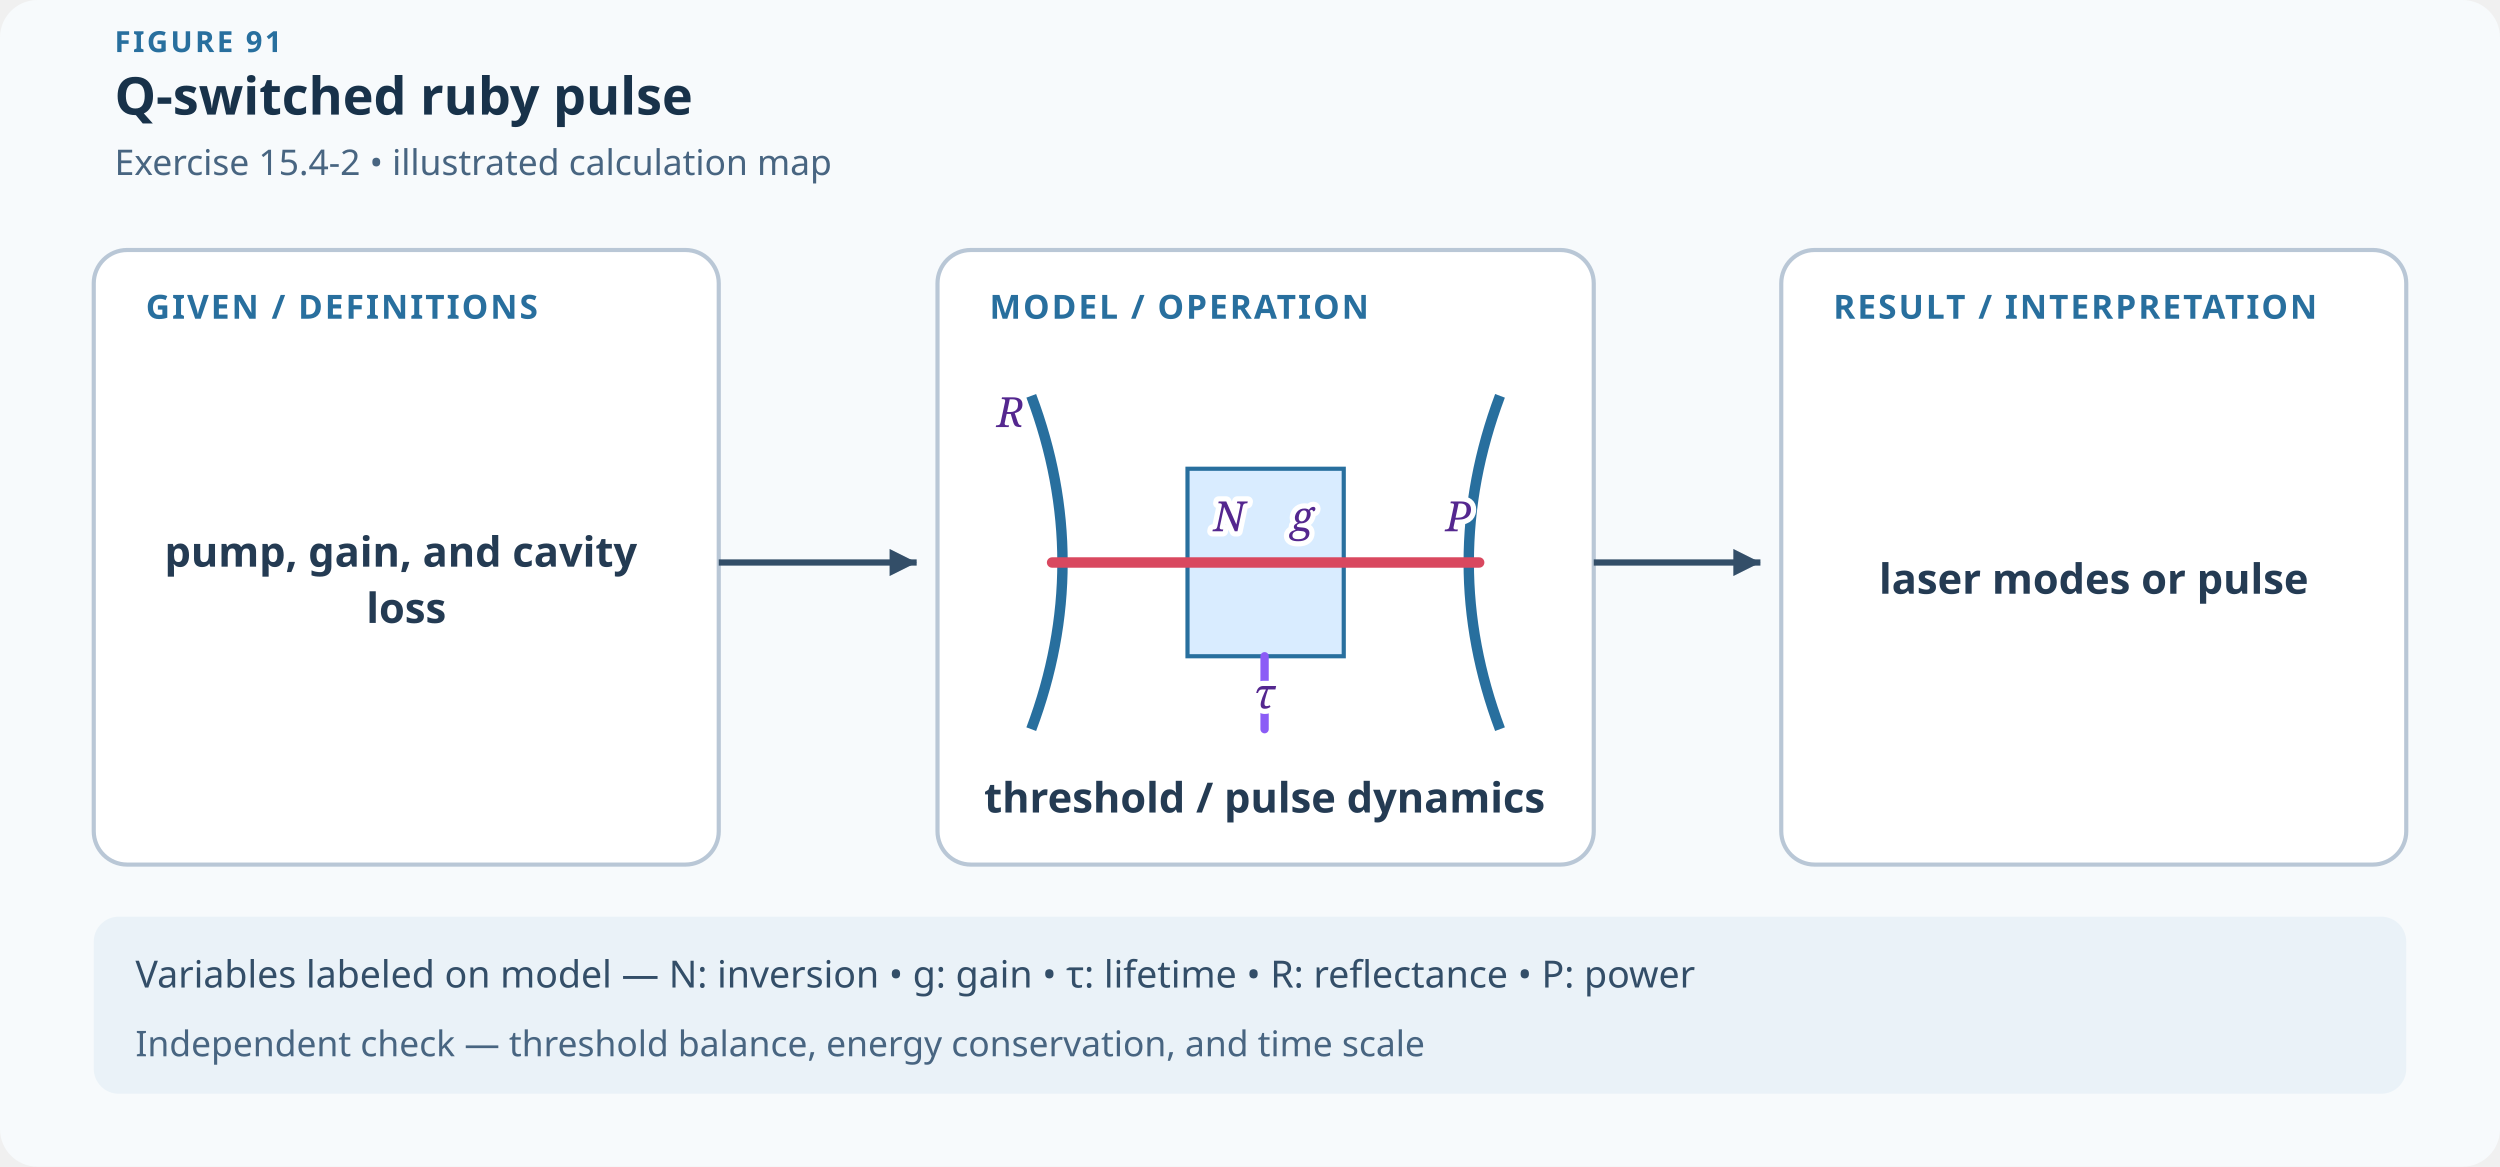
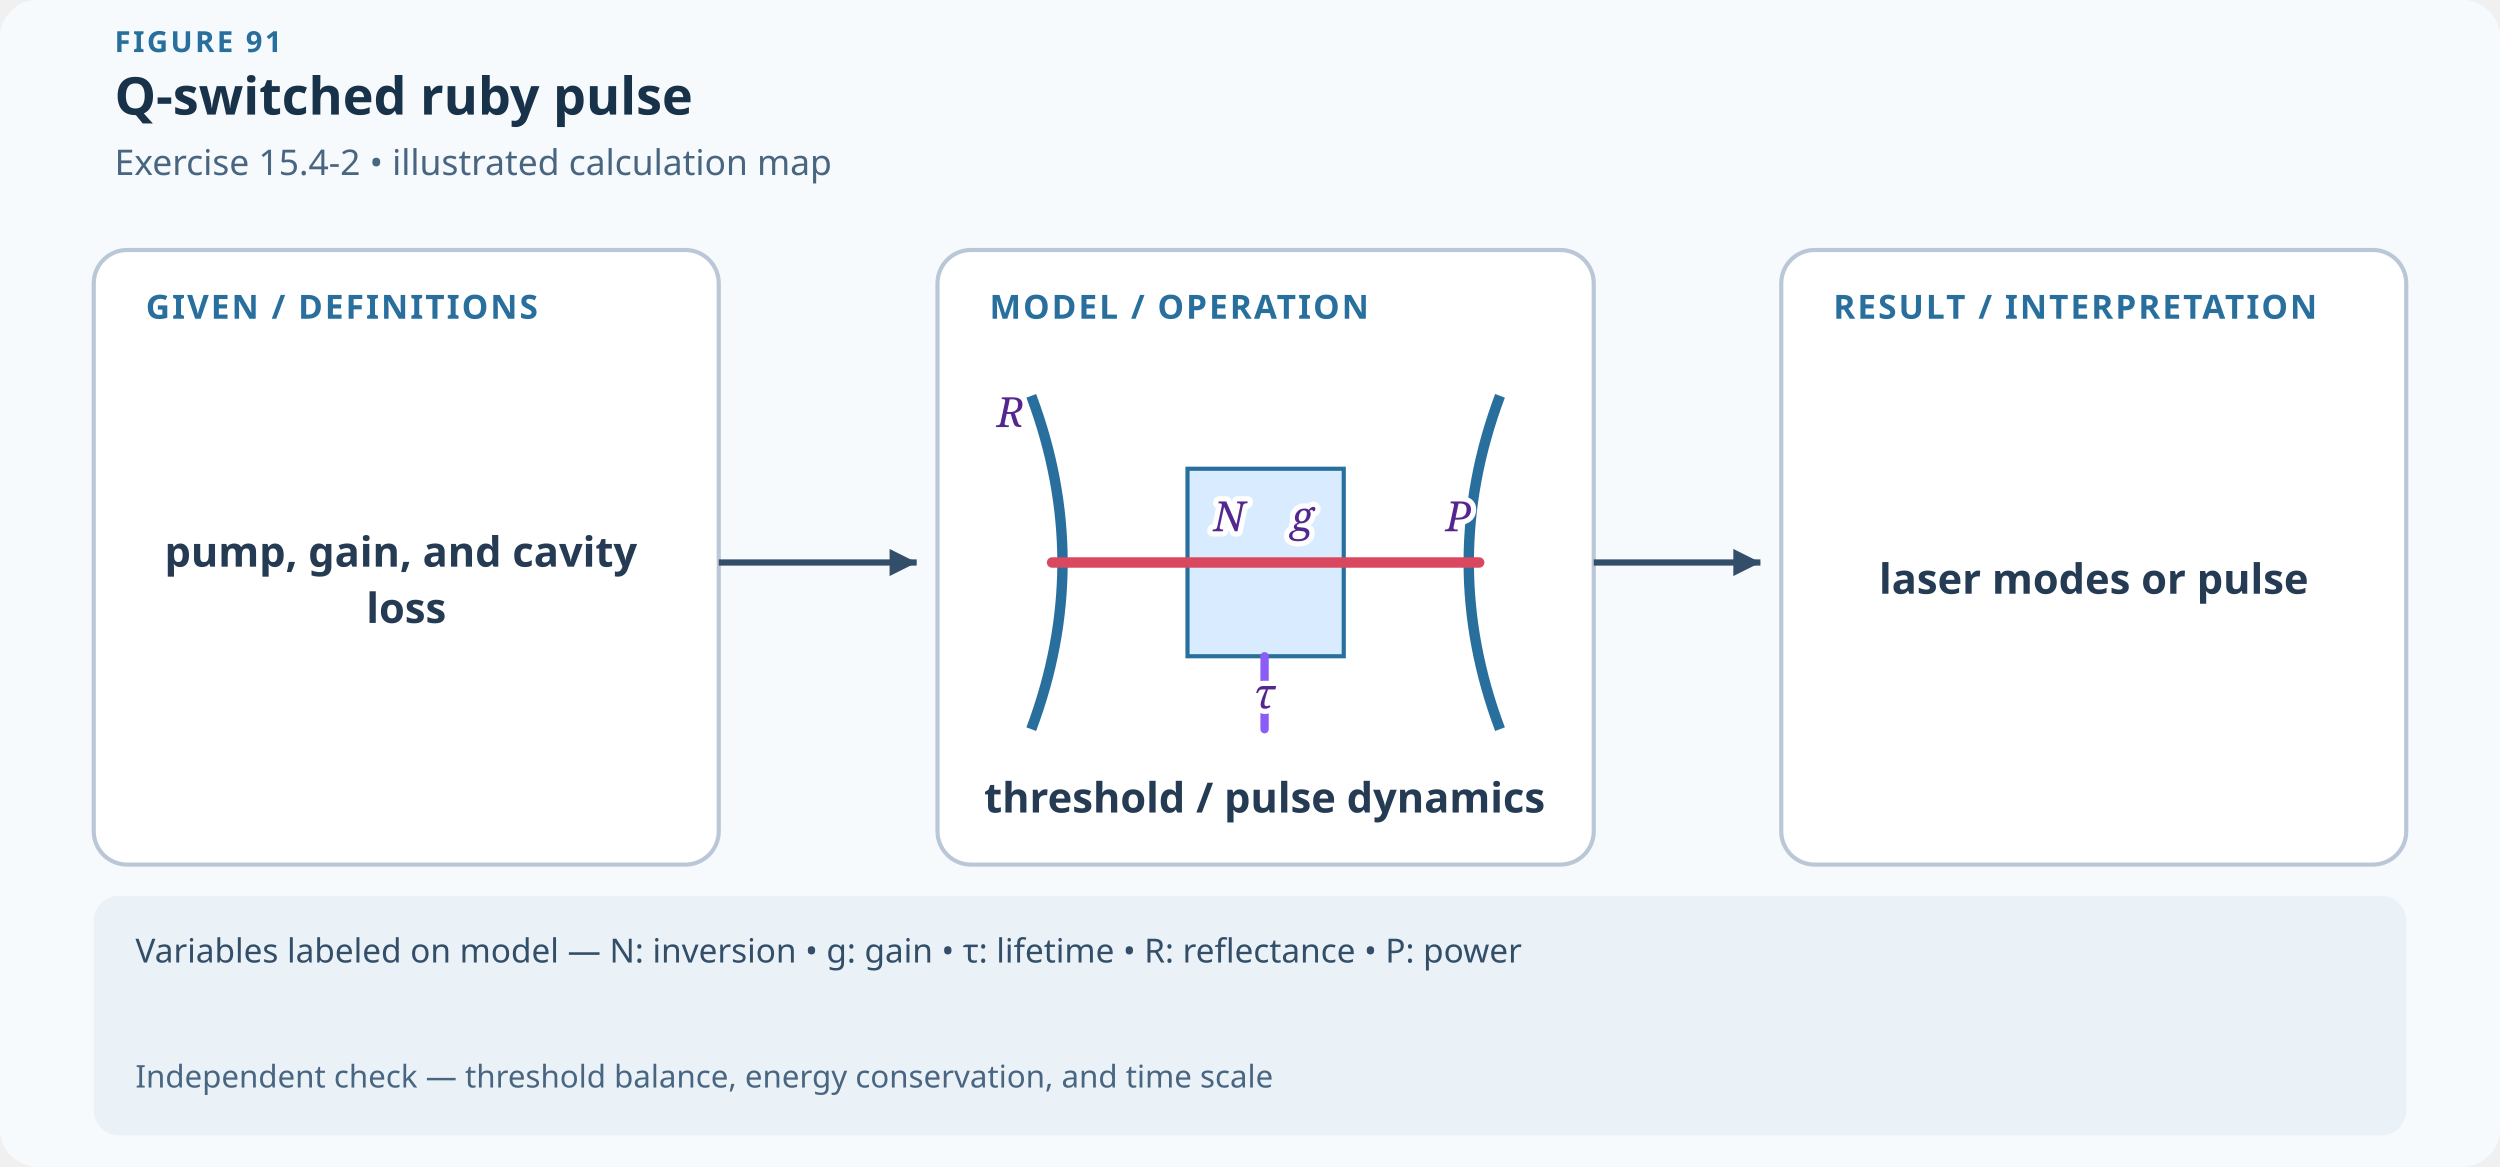
<svg xmlns="http://www.w3.org/2000/svg" width="1200" height="560" viewBox="0 0 1200 560" role="img" aria-labelledby="title desc" data-category="laser" data-figure="91">
  <defs>
    <style>
-       .bg{fill:#f7fafc}.card{fill:#fff;stroke:#b9c7d6;stroke-width:2}.band{fill:#eaf2f8}.figureid{font:700 14px sans-serif;fill:#286f9e;letter-spacing:1.2px}.head{font:700 25px sans-serif;fill:#18324a}.sub{font:17px sans-serif;fill:#486581}.tag{font:700 16px sans-serif;fill:#286f9e;letter-spacing:1px}.label{font:700 20px sans-serif;fill:#243b53;text-anchor:middle}.legend{font:18px sans-serif;fill:#334e68}.check{font:17px sans-serif;fill:#486581}.accent{fill:none;stroke:#d9485f;stroke-width:5;stroke-linecap:round;stroke-linejoin:round}.accent2{fill:none;stroke:#8b5cf6;stroke-width:4;stroke-linecap:round;stroke-linejoin:round}.optic{fill:none;stroke:#286f9e;stroke-width:5}.thin{fill:none;stroke:#61788a;stroke-width:3}.axis{fill:none;stroke:#8295a5;stroke-width:2}.point{fill:#173f5f}.iconbox{fill:#edf7ff;stroke:#286f9e;stroke-width:3}.opticfill{fill:#286f9e}.layer1{fill:#d9ecff;stroke:#286f9e;stroke-width:2}.layer2{fill:#e7f7ee;stroke:#2b7a78;stroke-width:2}.icontext{font:italic 22px serif;fill:#6d28d9}.var{font:italic 20px serif;fill:#54278f;text-anchor:middle;paint-order:stroke;stroke:#fff;stroke-width:5px;stroke-linejoin:round}.smallvar{font-size:17px}.callout{fill:none;stroke:#54278f;stroke-width:2}.tick{fill:none;stroke:#54278f;stroke-width:2}.flow{stroke:#334e68;stroke-width:3;marker-end:url(#arrow)}
+       .bg{fill:#f7fafc}.card{fill:#fff;stroke:#b9c7d6;stroke-width:2}.band{fill:#eaf2f8}.figureid{font:700 14px sans-serif;fill:#286f9e;letter-spacing:1.2px}.head{font:700 25px sans-serif;fill:#18324a}.sub{font:17px sans-serif;fill:#486581}.tag{font:700 16px sans-serif;fill:#286f9e;letter-spacing:1px}.label{font:700 20px sans-serif;fill:#243b53;text-anchor:middle}.legend{font:16px sans-serif;fill:#334e68}.check{font:15px sans-serif;fill:#486581}.accent{fill:none;stroke:#d9485f;stroke-width:5;stroke-linecap:round;stroke-linejoin:round}.accent2{fill:none;stroke:#8b5cf6;stroke-width:4;stroke-linecap:round;stroke-linejoin:round}.optic{fill:none;stroke:#286f9e;stroke-width:5}.thin{fill:none;stroke:#61788a;stroke-width:3}.axis{fill:none;stroke:#8295a5;stroke-width:2}.point{fill:#173f5f}.iconbox{fill:#edf7ff;stroke:#286f9e;stroke-width:3}.opticfill{fill:#286f9e}.layer1{fill:#d9ecff;stroke:#286f9e;stroke-width:2}.layer2{fill:#e7f7ee;stroke:#2b7a78;stroke-width:2}.icontext{font:italic 22px serif;fill:#6d28d9}.var{font:italic 20px serif;fill:#54278f;text-anchor:middle;paint-order:stroke;stroke:#fff;stroke-width:5px;stroke-linejoin:round}.smallvar{font-size:17px}.annotation{font:14px sans-serif;fill:#486581;text-anchor:middle;paint-order:stroke;stroke:#fff;stroke-width:4px}.callout{fill:none;stroke:#54278f;stroke-width:2}.tick{fill:none;stroke:#54278f;stroke-width:2}.flow{stroke:#334e68;stroke-width:3;marker-end:url(#arrow)}
    </style>
    <marker id="arrow" markerUnits="userSpaceOnUse" markerWidth="13" markerHeight="13" refX="13" refY="6.5" orient="auto">
      <path d="M0,0 L13,6.5 L0,13 Z" fill="#334e68" />
    </marker>
  </defs>
  <rect class="bg" width="1200" height="560" rx="18" />
  <text class="figureid" x="55" y="25">FIGURE 91</text>
  <text class="head" x="55" y="55">Q-switched ruby pulse</text>
  <text class="sub" x="55" y="84">Exercise 15.4-2 • illustrated calculation map</text>
  <rect class="card" x="45" y="120" width="300" height="295" rx="16" />
  <rect class="card" x="450" y="120" width="315" height="295" rx="16" />
  <rect class="card" x="855" y="120" width="300" height="295" rx="16" />
  <text class="tag" x="70" y="153">GIVEN / DEFINITIONS</text>
  <text class="tag" x="475" y="153">MODEL / OPERATION</text>
  <text class="tag" x="880" y="153">RESULT / INTERPRETATION</text>
  <text class="label" x="195">
    <tspan x="195" y="272">pump, gain, and cavity</tspan>
    <tspan x="195" y="299">loss</tspan>
  </text>
  <text class="label" x="607">
    <tspan x="607" y="390">threshold / pulse dynamics</tspan>
  </text>
  <text class="label" x="1005">
    <tspan x="1005" y="285">laser modes or pulse</tspan>
  </text>
  <line class="flow" x1="345" y1="270" x2="440" y2="270" />
  <line class="flow" x1="765" y1="270" x2="845" y2="270" />
  <path class="optic" d="M495 190 Q525 270 495 350 M720 190 Q690 270 720 350" />
  <rect class="layer1" x="570" y="225" width="75" height="90" />
  <path class="accent" d="M505 270 H710" />
  <path class="accent2" d="M607 350 V315" />
  <g id="variable-labels">
    <text class="var" x="590" y="255">N</text>
    <text class="var" x="625" y="255">g</text>
    <text class="var" x="607" y="340">τ</text>
    <text class="var" x="485" y="205">R</text>
    <text class="var" x="700" y="255">P</text>
  </g>
-   <rect class="band" x="45" y="440" width="1110" height="85" rx="12" />
-   <text class="legend" x="65" y="474">Variables labeled on model — N: inversion • g: gain • τ: lifetime • R: reflectance • P: power</text>
-   <text class="check" x="65" y="507">Independent check — threshold balance, energy conservation, and time scale</text>
+   <rect class="band" x="45" y="430" width="1110" height="115" rx="12" />
+   <text class="legend" x="65">
+     <tspan x="65" y="462">Variables labeled on model — N: inversion • g: gain • τ: lifetime • R: reflectance • P: power</tspan>
+   </text>
+   <text class="check" x="65">
+     <tspan x="65" y="522">Independent check — threshold balance, energy conservation, and time scale</tspan>
+   </text>
</svg>
